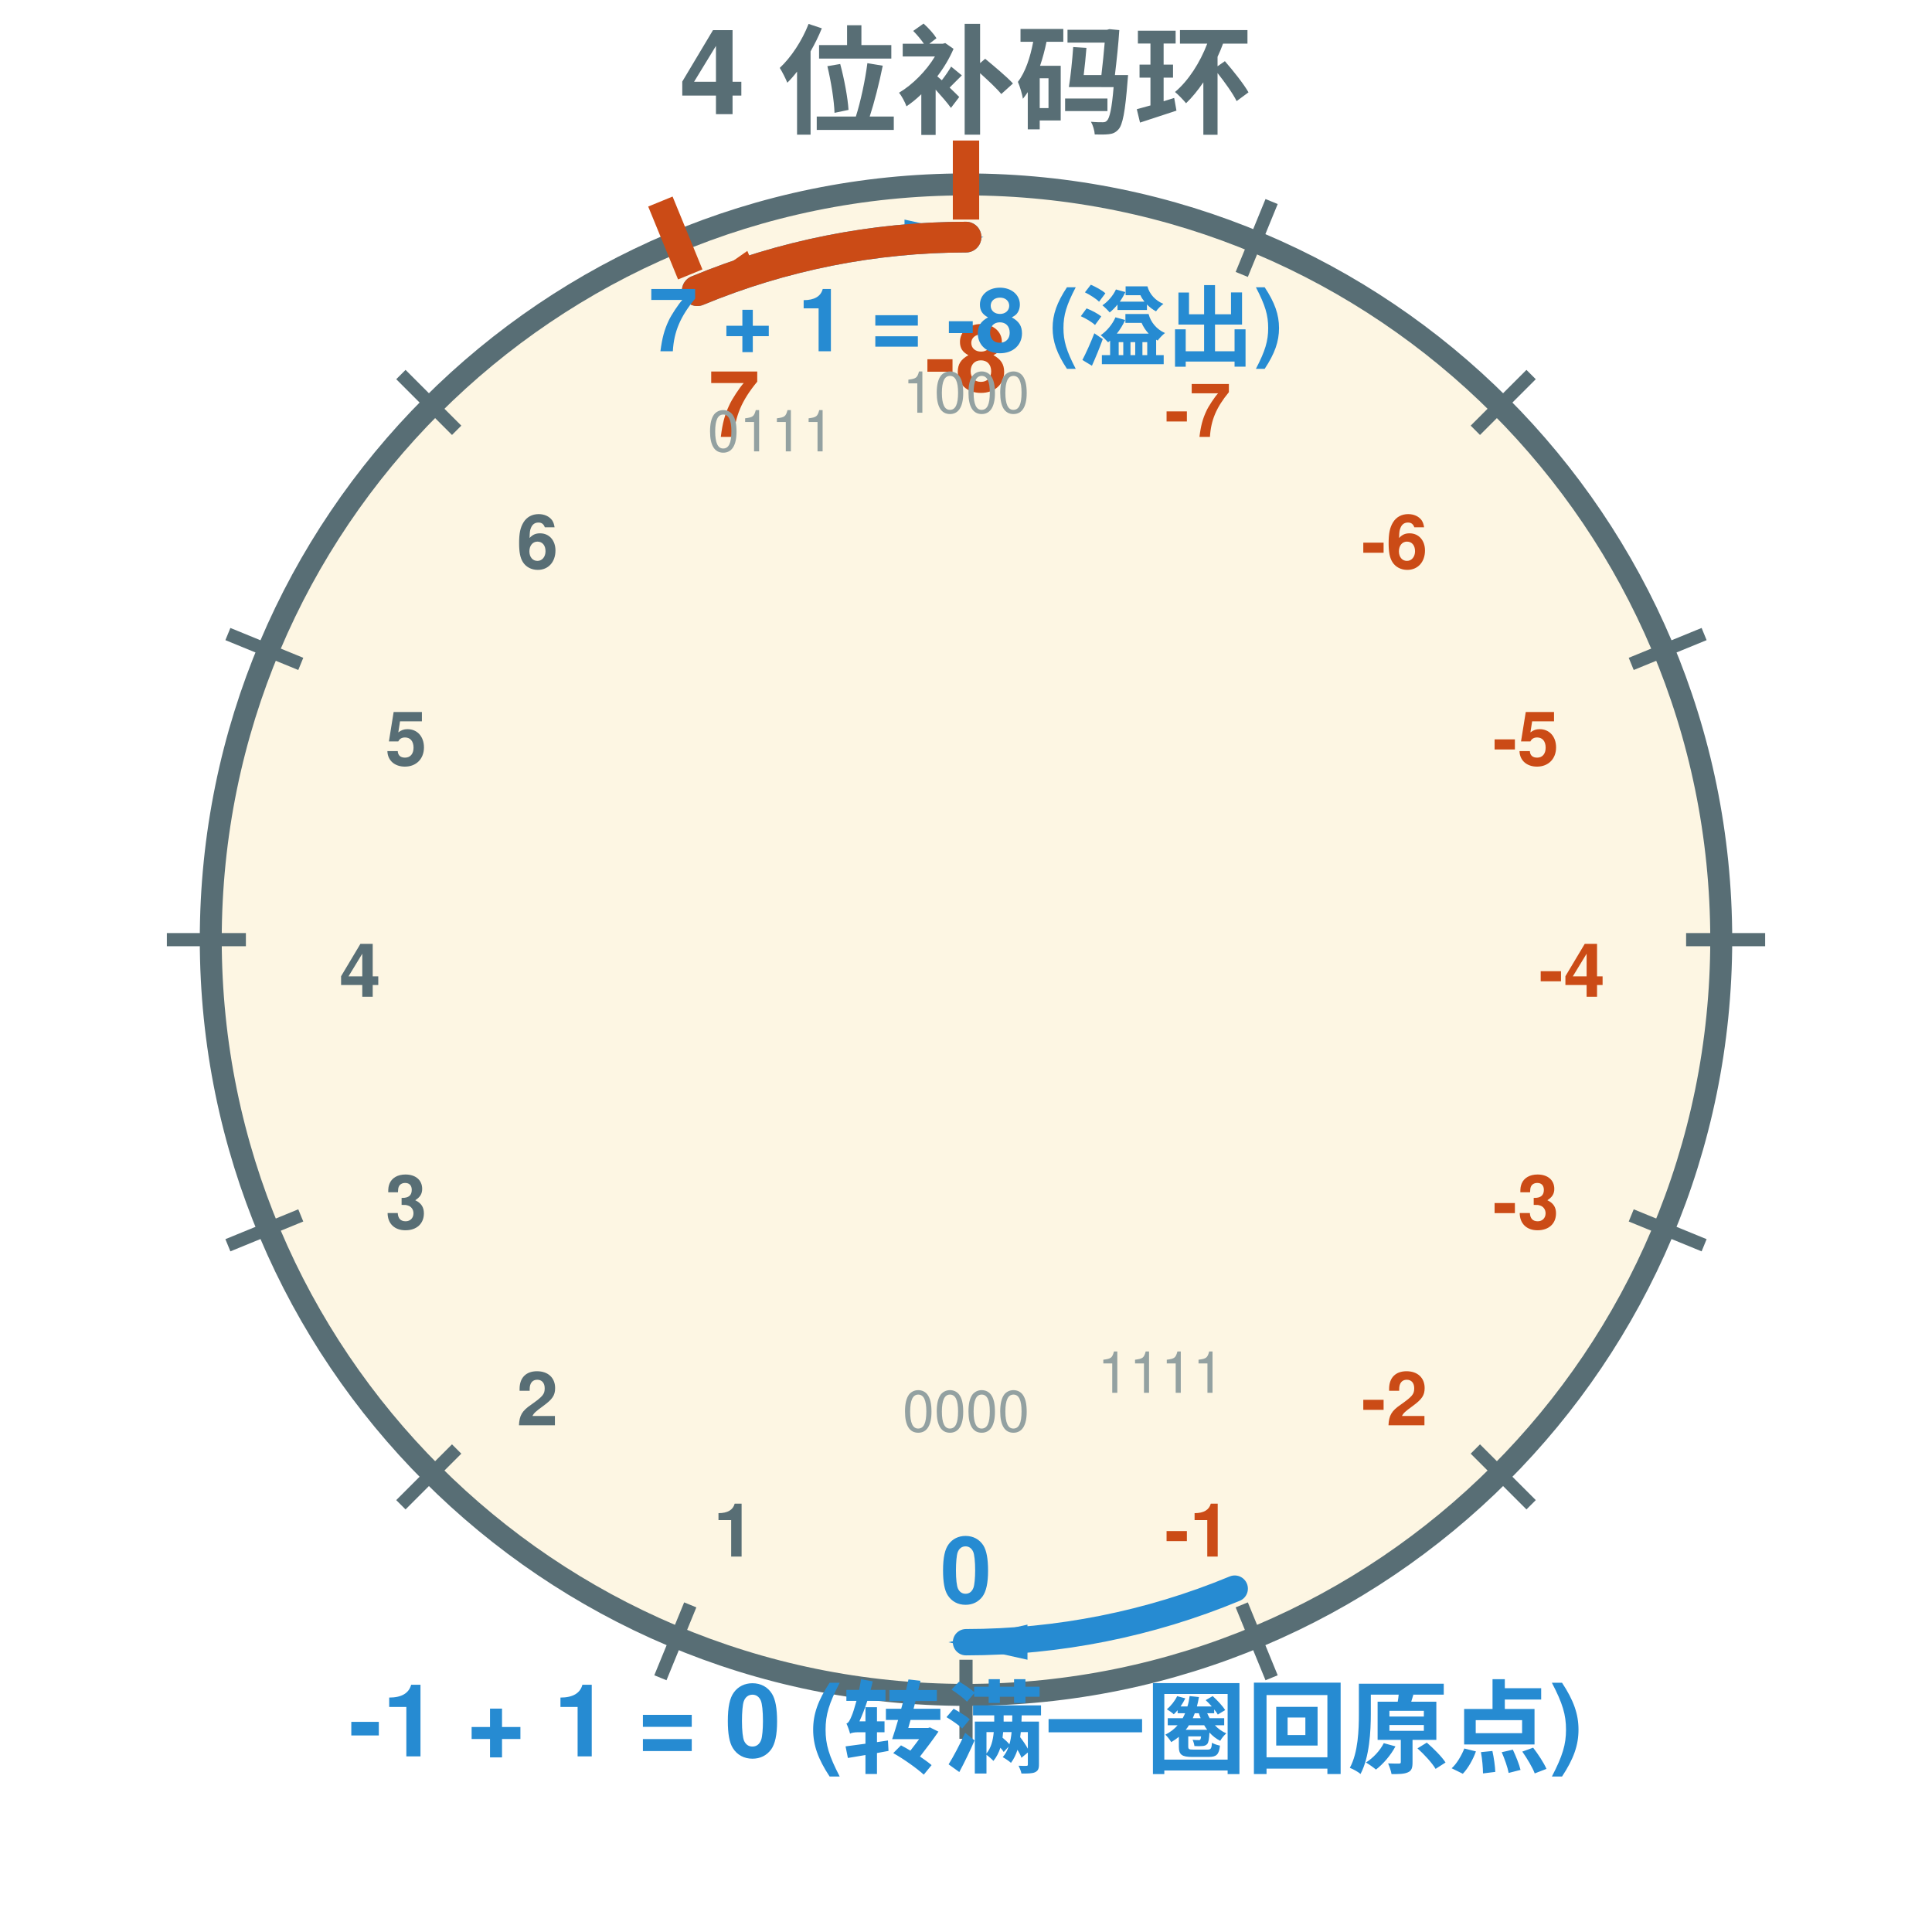
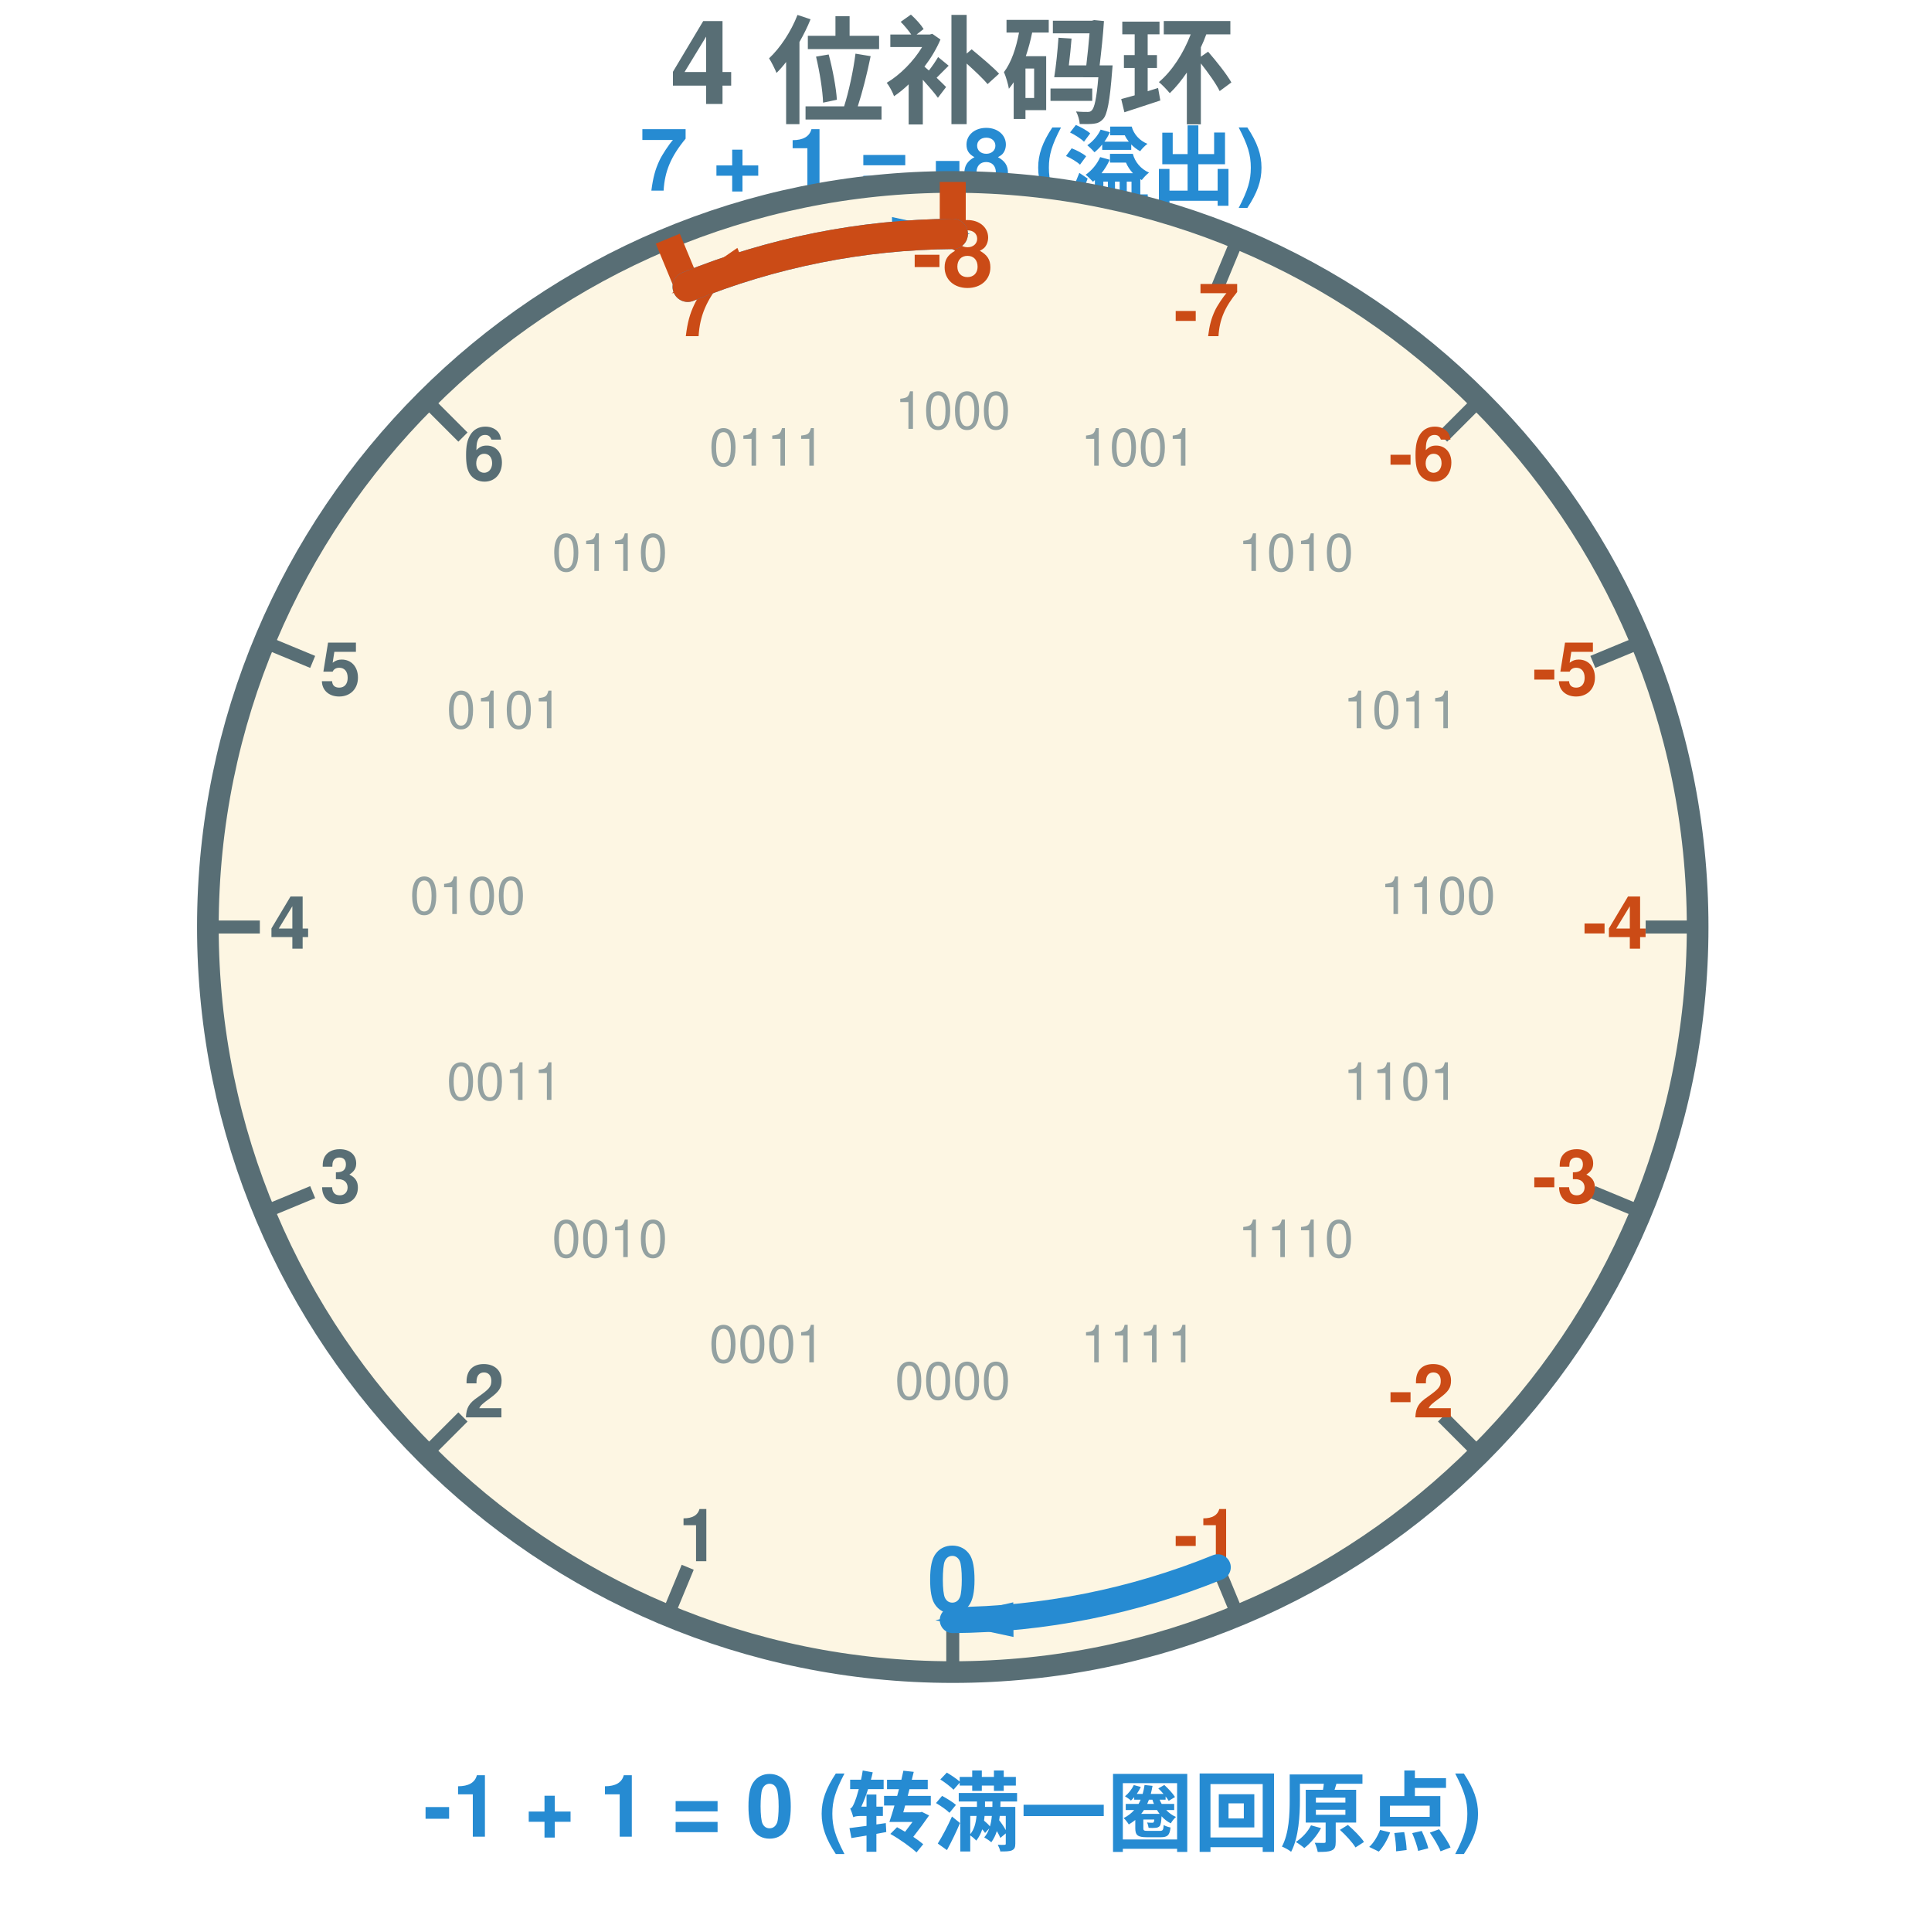
- <svg xmlns="http://www.w3.org/2000/svg" viewBox="0 0 440 440" font-family="Helvetica, Arial, sans-serif">
-   <text x="220" y="26" fill="#586e75" font-size="27" text-anchor="middle" font-weight="bold">4 位补码环</text>
+ <svg xmlns="http://www.w3.org/2000/svg" viewBox="0 0 440 446" font-family="Helvetica, Arial, sans-serif">
+   <text x="220" y="24" fill="#586e75" font-size="27" text-anchor="middle" font-weight="bold">4 位补码环</text>
+   <text x="220" y="44" fill="#268bd2" font-size="20" text-anchor="middle" font-weight="bold">7 + 1 = -8 (溢出)</text>
  <circle cx="220" cy="214" r="172" fill="#fdf6e3" stroke="#586e75" stroke-width="5" />
  <g>
-     <line x1="220.0" y1="378.0" x2="220.0" y2="396.0" stroke="#586e75" stroke-width="3" />
-     <line x1="157.2" y1="365.5" x2="150.4" y2="382.1" stroke="#586e75" stroke-width="3" />
-     <line x1="104.0" y1="330.0" x2="91.3" y2="342.7" stroke="#586e75" stroke-width="3" />
-     <line x1="68.5" y1="276.8" x2="51.9" y2="283.6" stroke="#586e75" stroke-width="3" />
-     <line x1="56.0" y1="214.0" x2="38.0" y2="214.0" stroke="#586e75" stroke-width="3" />
-     <line x1="68.5" y1="151.2" x2="51.9" y2="144.4" stroke="#586e75" stroke-width="3" />
-     <line x1="104.0" y1="98.0" x2="91.3" y2="85.3" stroke="#586e75" stroke-width="3" />
-     <line x1="157.2" y1="62.5" x2="150.4" y2="45.9" stroke="#cb4b16" stroke-width="6" />
-     <line x1="220.0" y1="50.0" x2="220.0" y2="32.0" stroke="#cb4b16" stroke-width="6" />
-     <line x1="282.8" y1="62.5" x2="289.6" y2="45.9" stroke="#586e75" stroke-width="3" />
-     <line x1="336.0" y1="98.0" x2="348.7" y2="85.3" stroke="#586e75" stroke-width="3" />
-     <line x1="371.5" y1="151.2" x2="388.1" y2="144.4" stroke="#586e75" stroke-width="3" />
-     <line x1="384.0" y1="214.0" x2="402.0" y2="214.0" stroke="#586e75" stroke-width="3" />
-     <line x1="371.5" y1="276.8" x2="388.1" y2="283.6" stroke="#586e75" stroke-width="3" />
-     <line x1="336.0" y1="330.0" x2="348.7" y2="342.7" stroke="#586e75" stroke-width="3" />
-     <line x1="282.8" y1="365.5" x2="289.6" y2="382.1" stroke="#586e75" stroke-width="3" />
+     <line x1="220.0" y1="374.0" x2="220.0" y2="386.0" stroke="#586e75" stroke-width="3" />
+     <line x1="158.8" y1="361.8" x2="154.2" y2="372.9" stroke="#586e75" stroke-width="3" />
+     <line x1="106.9" y1="327.1" x2="98.4" y2="335.6" stroke="#586e75" stroke-width="3" />
+     <line x1="72.2" y1="275.2" x2="61.1" y2="279.8" stroke="#586e75" stroke-width="3" />
+     <line x1="60.0" y1="214.0" x2="48.0" y2="214.0" stroke="#586e75" stroke-width="3" />
+     <line x1="72.2" y1="152.8" x2="61.1" y2="148.2" stroke="#586e75" stroke-width="3" />
+     <line x1="106.9" y1="100.9" x2="98.4" y2="92.4" stroke="#586e75" stroke-width="3" />
+     <line x1="158.8" y1="66.2" x2="154.2" y2="55.1" stroke="#cb4b16" stroke-width="6" />
+     <line x1="220.0" y1="54.0" x2="220.0" y2="42.0" stroke="#cb4b16" stroke-width="6" />
+     <line x1="281.2" y1="66.2" x2="285.8" y2="55.1" stroke="#586e75" stroke-width="3" />
+     <line x1="333.1" y1="100.9" x2="341.6" y2="92.4" stroke="#586e75" stroke-width="3" />
+     <line x1="367.8" y1="152.8" x2="378.9" y2="148.2" stroke="#586e75" stroke-width="3" />
+     <line x1="380.0" y1="214.0" x2="392.0" y2="214.0" stroke="#586e75" stroke-width="3" />
+     <line x1="367.8" y1="275.2" x2="378.9" y2="279.8" stroke="#586e75" stroke-width="3" />
+     <line x1="333.1" y1="327.1" x2="341.6" y2="335.6" stroke="#586e75" stroke-width="3" />
+     <line x1="281.2" y1="361.8" x2="285.8" y2="372.9" stroke="#586e75" stroke-width="3" />
  </g>
  <g>
-     <text x="220.0" y="365.0" fill="#268bd2" font-size="21" text-anchor="middle" font-weight="bold">0</text>
-     <text x="167.2" y="354.5" fill="#586e75" font-size="17" text-anchor="middle" font-weight="bold">1</text>
-     <text x="122.4" y="324.6" fill="#586e75" font-size="17" text-anchor="middle" font-weight="bold">2</text>
-     <text x="92.5" y="279.8" fill="#586e75" font-size="17" text-anchor="middle" font-weight="bold">3</text>
-     <text x="82.0" y="227.0" fill="#586e75" font-size="17" text-anchor="middle" font-weight="bold">4</text>
-     <text x="92.5" y="174.2" fill="#586e75" font-size="17" text-anchor="middle" font-weight="bold">5</text>
-     <text x="122.4" y="129.4" fill="#586e75" font-size="17" text-anchor="middle" font-weight="bold">6</text>
-     <text x="167.2" y="99.5" fill="#cb4b16" font-size="21" text-anchor="middle" font-weight="bold">7</text>
-     <text x="220.0" y="89.0" fill="#cb4b16" font-size="21" text-anchor="middle" font-weight="bold">-8</text>
-     <text x="272.8" y="99.5" fill="#cb4b16" font-size="17" text-anchor="middle" font-weight="bold">-7</text>
-     <text x="317.6" y="129.4" fill="#cb4b16" font-size="17" text-anchor="middle" font-weight="bold">-6</text>
-     <text x="347.5" y="174.2" fill="#cb4b16" font-size="17" text-anchor="middle" font-weight="bold">-5</text>
-     <text x="358.0" y="227.0" fill="#cb4b16" font-size="17" text-anchor="middle" font-weight="bold">-4</text>
-     <text x="347.5" y="279.8" fill="#cb4b16" font-size="17" text-anchor="middle" font-weight="bold">-3</text>
-     <text x="317.6" y="324.6" fill="#cb4b16" font-size="17" text-anchor="middle" font-weight="bold">-2</text>
-     <text x="272.8" y="354.5" fill="#cb4b16" font-size="17" text-anchor="middle" font-weight="bold">-1</text>
+     <text x="220.0" y="372.0" fill="#268bd2" font-size="21" text-anchor="middle" font-weight="bold">0</text>
+     <text x="161.4" y="360.4" fill="#586e75" font-size="17" text-anchor="middle" font-weight="bold">1</text>
+     <text x="111.8" y="327.2" fill="#586e75" font-size="17" text-anchor="middle" font-weight="bold">2</text>
+     <text x="78.6" y="277.6" fill="#586e75" font-size="17" text-anchor="middle" font-weight="bold">3</text>
+     <text x="67.0" y="219.0" fill="#586e75" font-size="17" text-anchor="middle" font-weight="bold">4</text>
+     <text x="78.6" y="160.4" fill="#586e75" font-size="17" text-anchor="middle" font-weight="bold">5</text>
+     <text x="111.8" y="110.8" fill="#586e75" font-size="17" text-anchor="middle" font-weight="bold">6</text>
+     <text x="161.4" y="77.6" fill="#cb4b16" font-size="21" text-anchor="middle" font-weight="bold">7</text>
+     <text x="220.0" y="66.0" fill="#cb4b16" font-size="21" text-anchor="middle" font-weight="bold">-8</text>
+     <text x="278.6" y="77.6" fill="#cb4b16" font-size="17" text-anchor="middle" font-weight="bold">-7</text>
+     <text x="328.2" y="110.8" fill="#cb4b16" font-size="17" text-anchor="middle" font-weight="bold">-6</text>
+     <text x="361.4" y="160.4" fill="#cb4b16" font-size="17" text-anchor="middle" font-weight="bold">-5</text>
+     <text x="373.0" y="219.0" fill="#cb4b16" font-size="17" text-anchor="middle" font-weight="bold">-4</text>
+     <text x="361.4" y="277.6" fill="#cb4b16" font-size="17" text-anchor="middle" font-weight="bold">-3</text>
+     <text x="328.2" y="327.2" fill="#cb4b16" font-size="17" text-anchor="middle" font-weight="bold">-2</text>
+     <text x="278.6" y="360.4" fill="#cb4b16" font-size="17" text-anchor="middle" font-weight="bold">-1</text>
  </g>
  <g>
-     <text x="220.0" y="326.0" fill="#93a1a1" font-size="13" text-anchor="middle">0000</text>
-     <text x="175.6" y="102.8" fill="#93a1a1" font-size="13" text-anchor="middle">0111</text>
-     <text x="220.0" y="94.0" fill="#93a1a1" font-size="13" text-anchor="middle">1000</text>
-     <text x="264.4" y="317.2" fill="#93a1a1" font-size="13" text-anchor="middle">1111</text>
+     <text x="220.0" y="323.0" fill="#93a1a1" font-size="12" text-anchor="middle">0000</text>
+     <text x="177.1" y="314.5" fill="#93a1a1" font-size="12" text-anchor="middle">0001</text>
+     <text x="140.8" y="290.2" fill="#93a1a1" font-size="12" text-anchor="middle">0010</text>
+     <text x="116.5" y="253.9" fill="#93a1a1" font-size="12" text-anchor="middle">0011</text>
+     <text x="108.0" y="211.0" fill="#93a1a1" font-size="12" text-anchor="middle">0100</text>
+     <text x="116.5" y="168.1" fill="#93a1a1" font-size="12" text-anchor="middle">0101</text>
+     <text x="140.8" y="131.8" fill="#93a1a1" font-size="12" text-anchor="middle">0110</text>
+     <text x="177.1" y="107.5" fill="#93a1a1" font-size="12" text-anchor="middle">0111</text>
+     <text x="220.0" y="99.0" fill="#93a1a1" font-size="12" text-anchor="middle">1000</text>
+     <text x="262.9" y="107.5" fill="#93a1a1" font-size="12" text-anchor="middle">1001</text>
+     <text x="299.2" y="131.8" fill="#93a1a1" font-size="12" text-anchor="middle">1010</text>
+     <text x="323.5" y="168.1" fill="#93a1a1" font-size="12" text-anchor="middle">1011</text>
+     <text x="332.0" y="211.0" fill="#93a1a1" font-size="12" text-anchor="middle">1100</text>
+     <text x="323.5" y="253.9" fill="#93a1a1" font-size="12" text-anchor="middle">1101</text>
+     <text x="299.2" y="290.2" fill="#93a1a1" font-size="12" text-anchor="middle">1110</text>
+     <text x="262.9" y="314.5" fill="#93a1a1" font-size="12" text-anchor="middle">1111</text>
  </g>
  <defs>
    <marker id="arrB" markerWidth="18" markerHeight="18" refX="14" refY="4" orient="auto" markerUnits="userSpaceOnUse">
      <path d="M 0 0 L 18 4 L 0 8 Z" fill="#268bd2" />
    </marker>
    <marker id="arrR" markerWidth="18" markerHeight="18" refX="14" refY="4" orient="auto" markerUnits="userSpaceOnUse">
      <path d="M 0 0 L 18 4 L 0 8 Z" fill="#cb4b16" />
    </marker>
  </defs>
-   <path d="M 158.8 66.2 A 160 160 0 0 1 220.0 54.0" fill="none" stroke="#268bd2" stroke-width="7" stroke-linecap="round" marker-end="url(#arrB)" />
-   <path d="M 220.0 54.0 A 160 160 0 0 0 158.8 66.2" fill="none" stroke="#cb4b16" stroke-width="7" stroke-linecap="round" marker-end="url(#arrR)" />
-   <path d="M 281.2 361.8 A 160 160 0 0 1 220.0 374.0" fill="none" stroke="#268bd2" stroke-width="6" stroke-linecap="round" marker-end="url(#arrB)" />
-   <text x="220" y="80" fill="#268bd2" font-size="20" text-anchor="middle" font-weight="bold">7 + 1 = -8 (溢出)</text>
-   <text x="220" y="400" fill="#268bd2" font-size="23" text-anchor="middle" font-weight="bold">-1 + 1 = 0 (转满一圈回原点)</text>
+   <path d="M 158.8 66.2 A 166 166 0 0 1 220.0 54.0" fill="none" stroke="#268bd2" stroke-width="7" stroke-linecap="round" marker-end="url(#arrB)" />
+   <path d="M 220.0 54.0 A 166 166 0 0 0 158.8 66.2" fill="none" stroke="#cb4b16" stroke-width="7" stroke-linecap="round" marker-end="url(#arrR)" />
+   <path d="M 281.2 361.8 A 166 166 0 0 1 220.0 374.0" fill="none" stroke="#268bd2" stroke-width="6" stroke-linecap="round" marker-end="url(#arrB)" />
+   <text x="220" y="424" fill="#268bd2" font-size="20" text-anchor="middle" font-weight="bold">-1 + 1 = 0 (转满一圈回原点)</text>
</svg>
